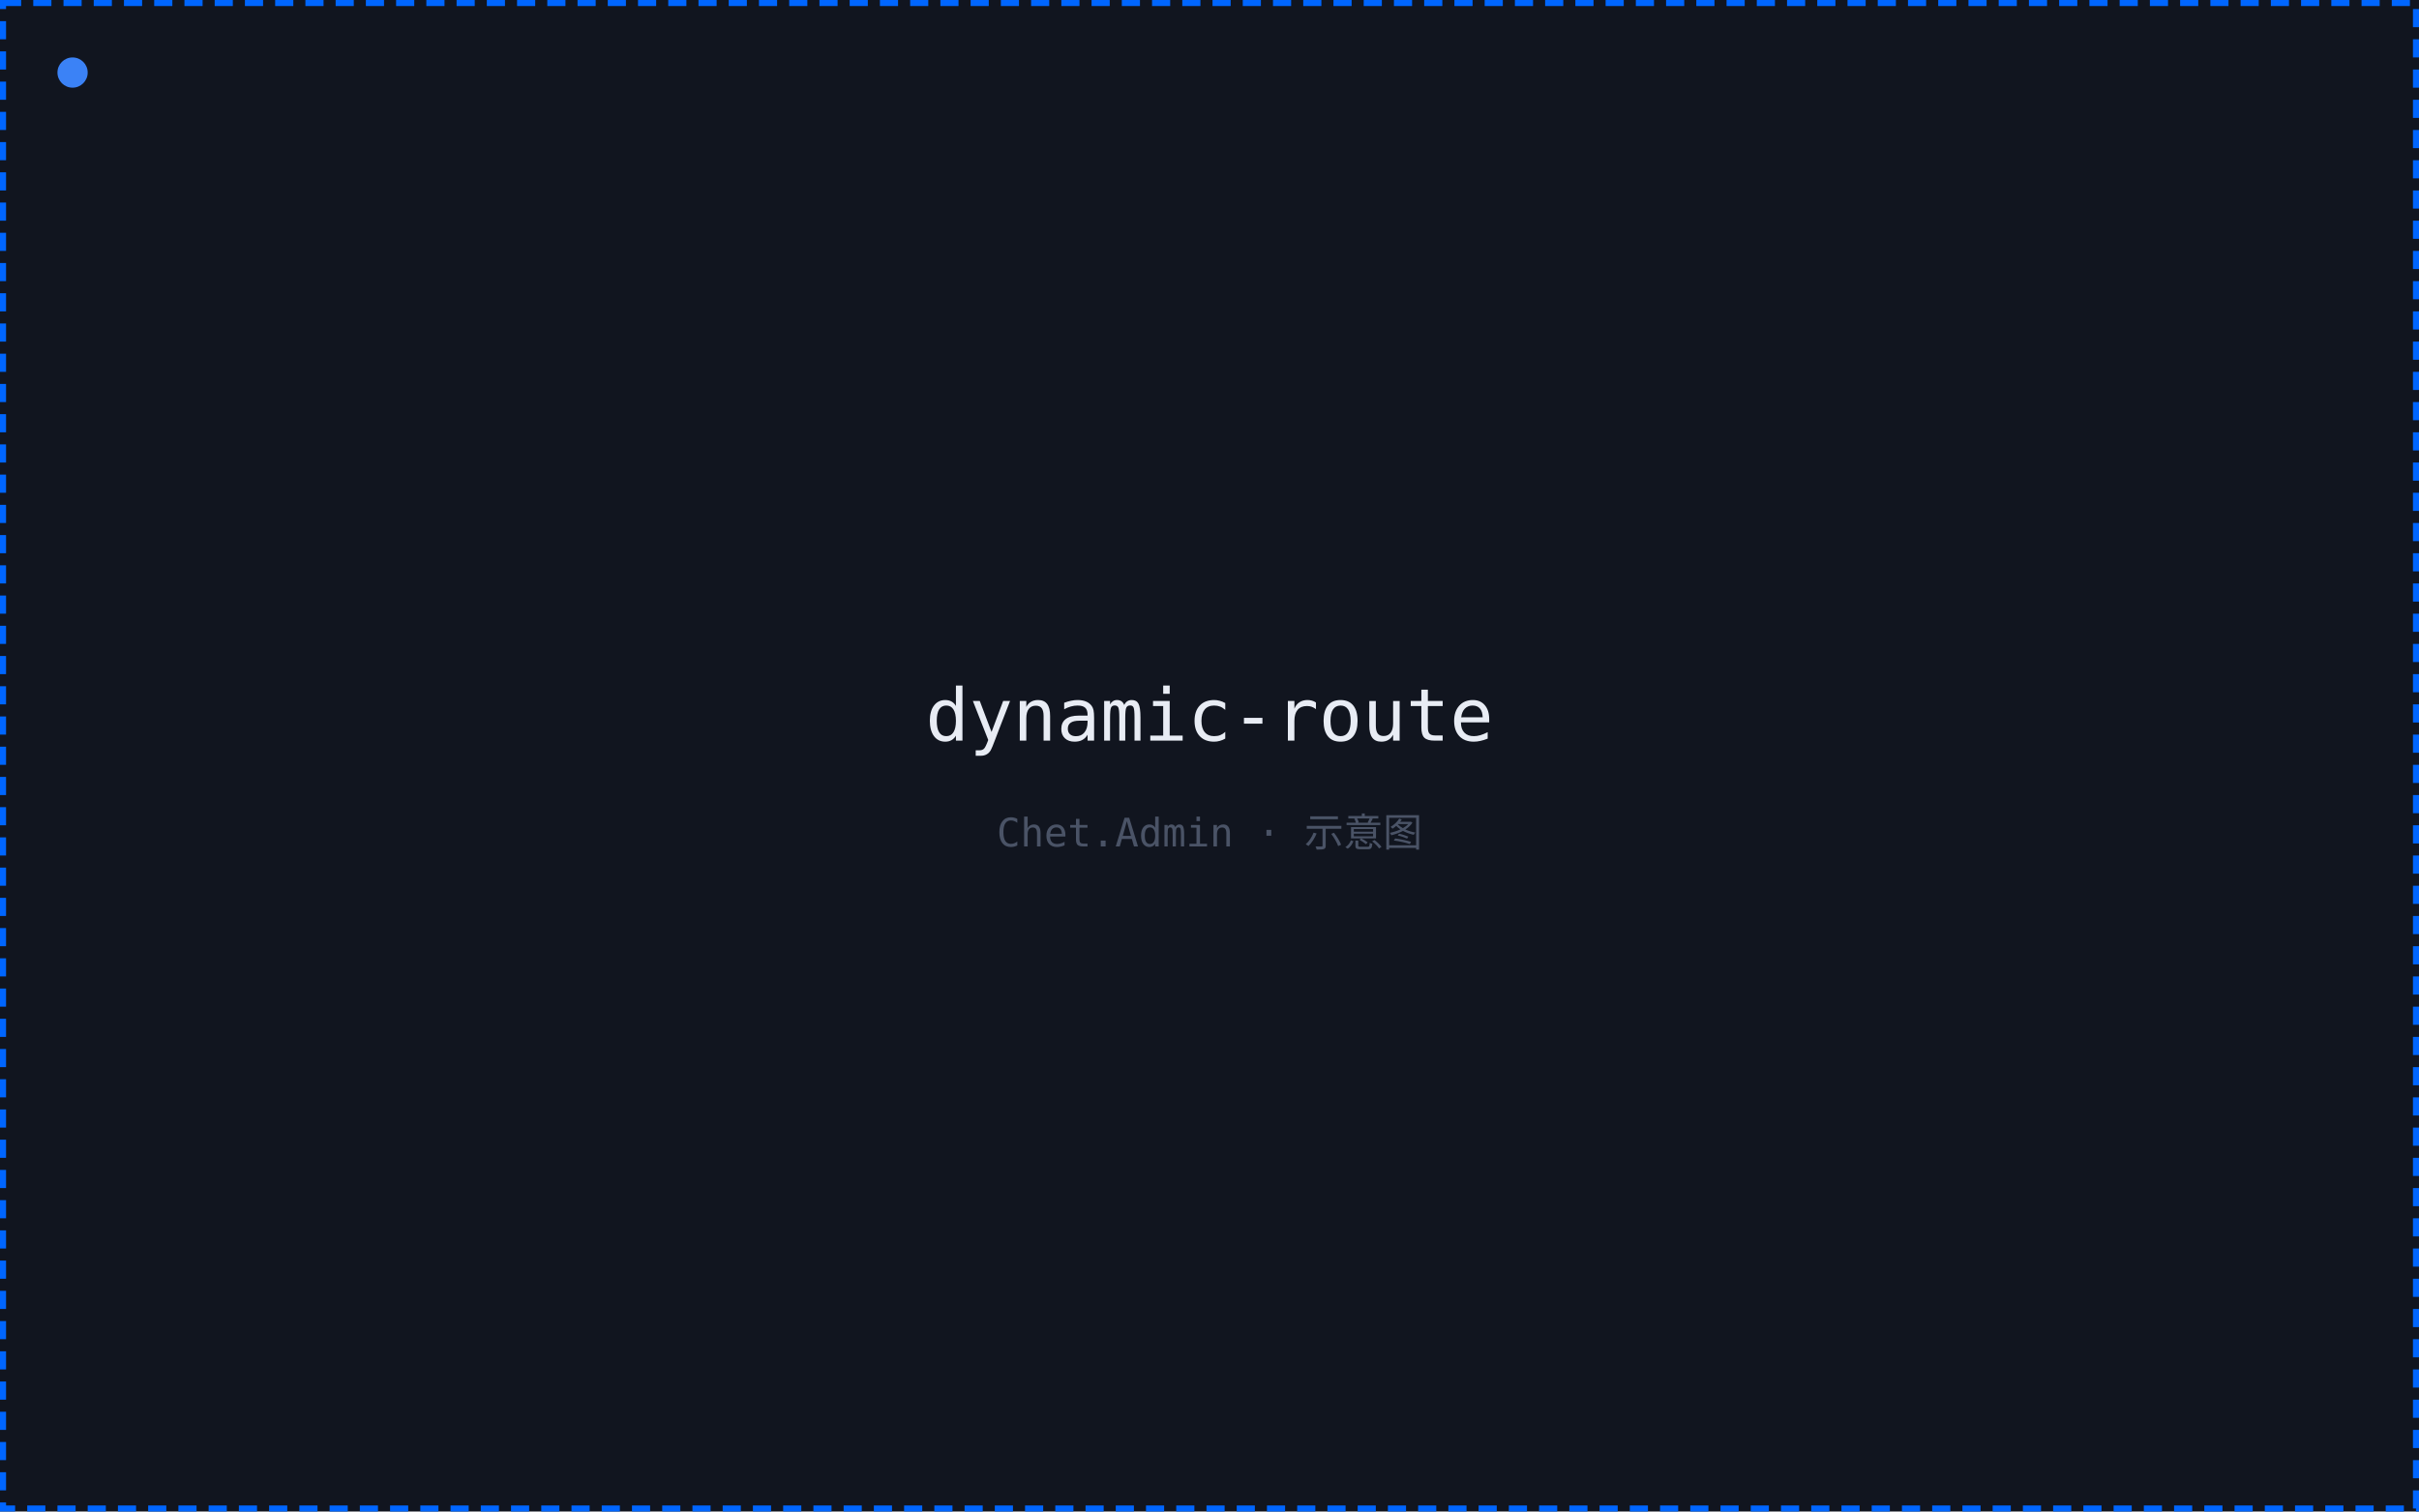
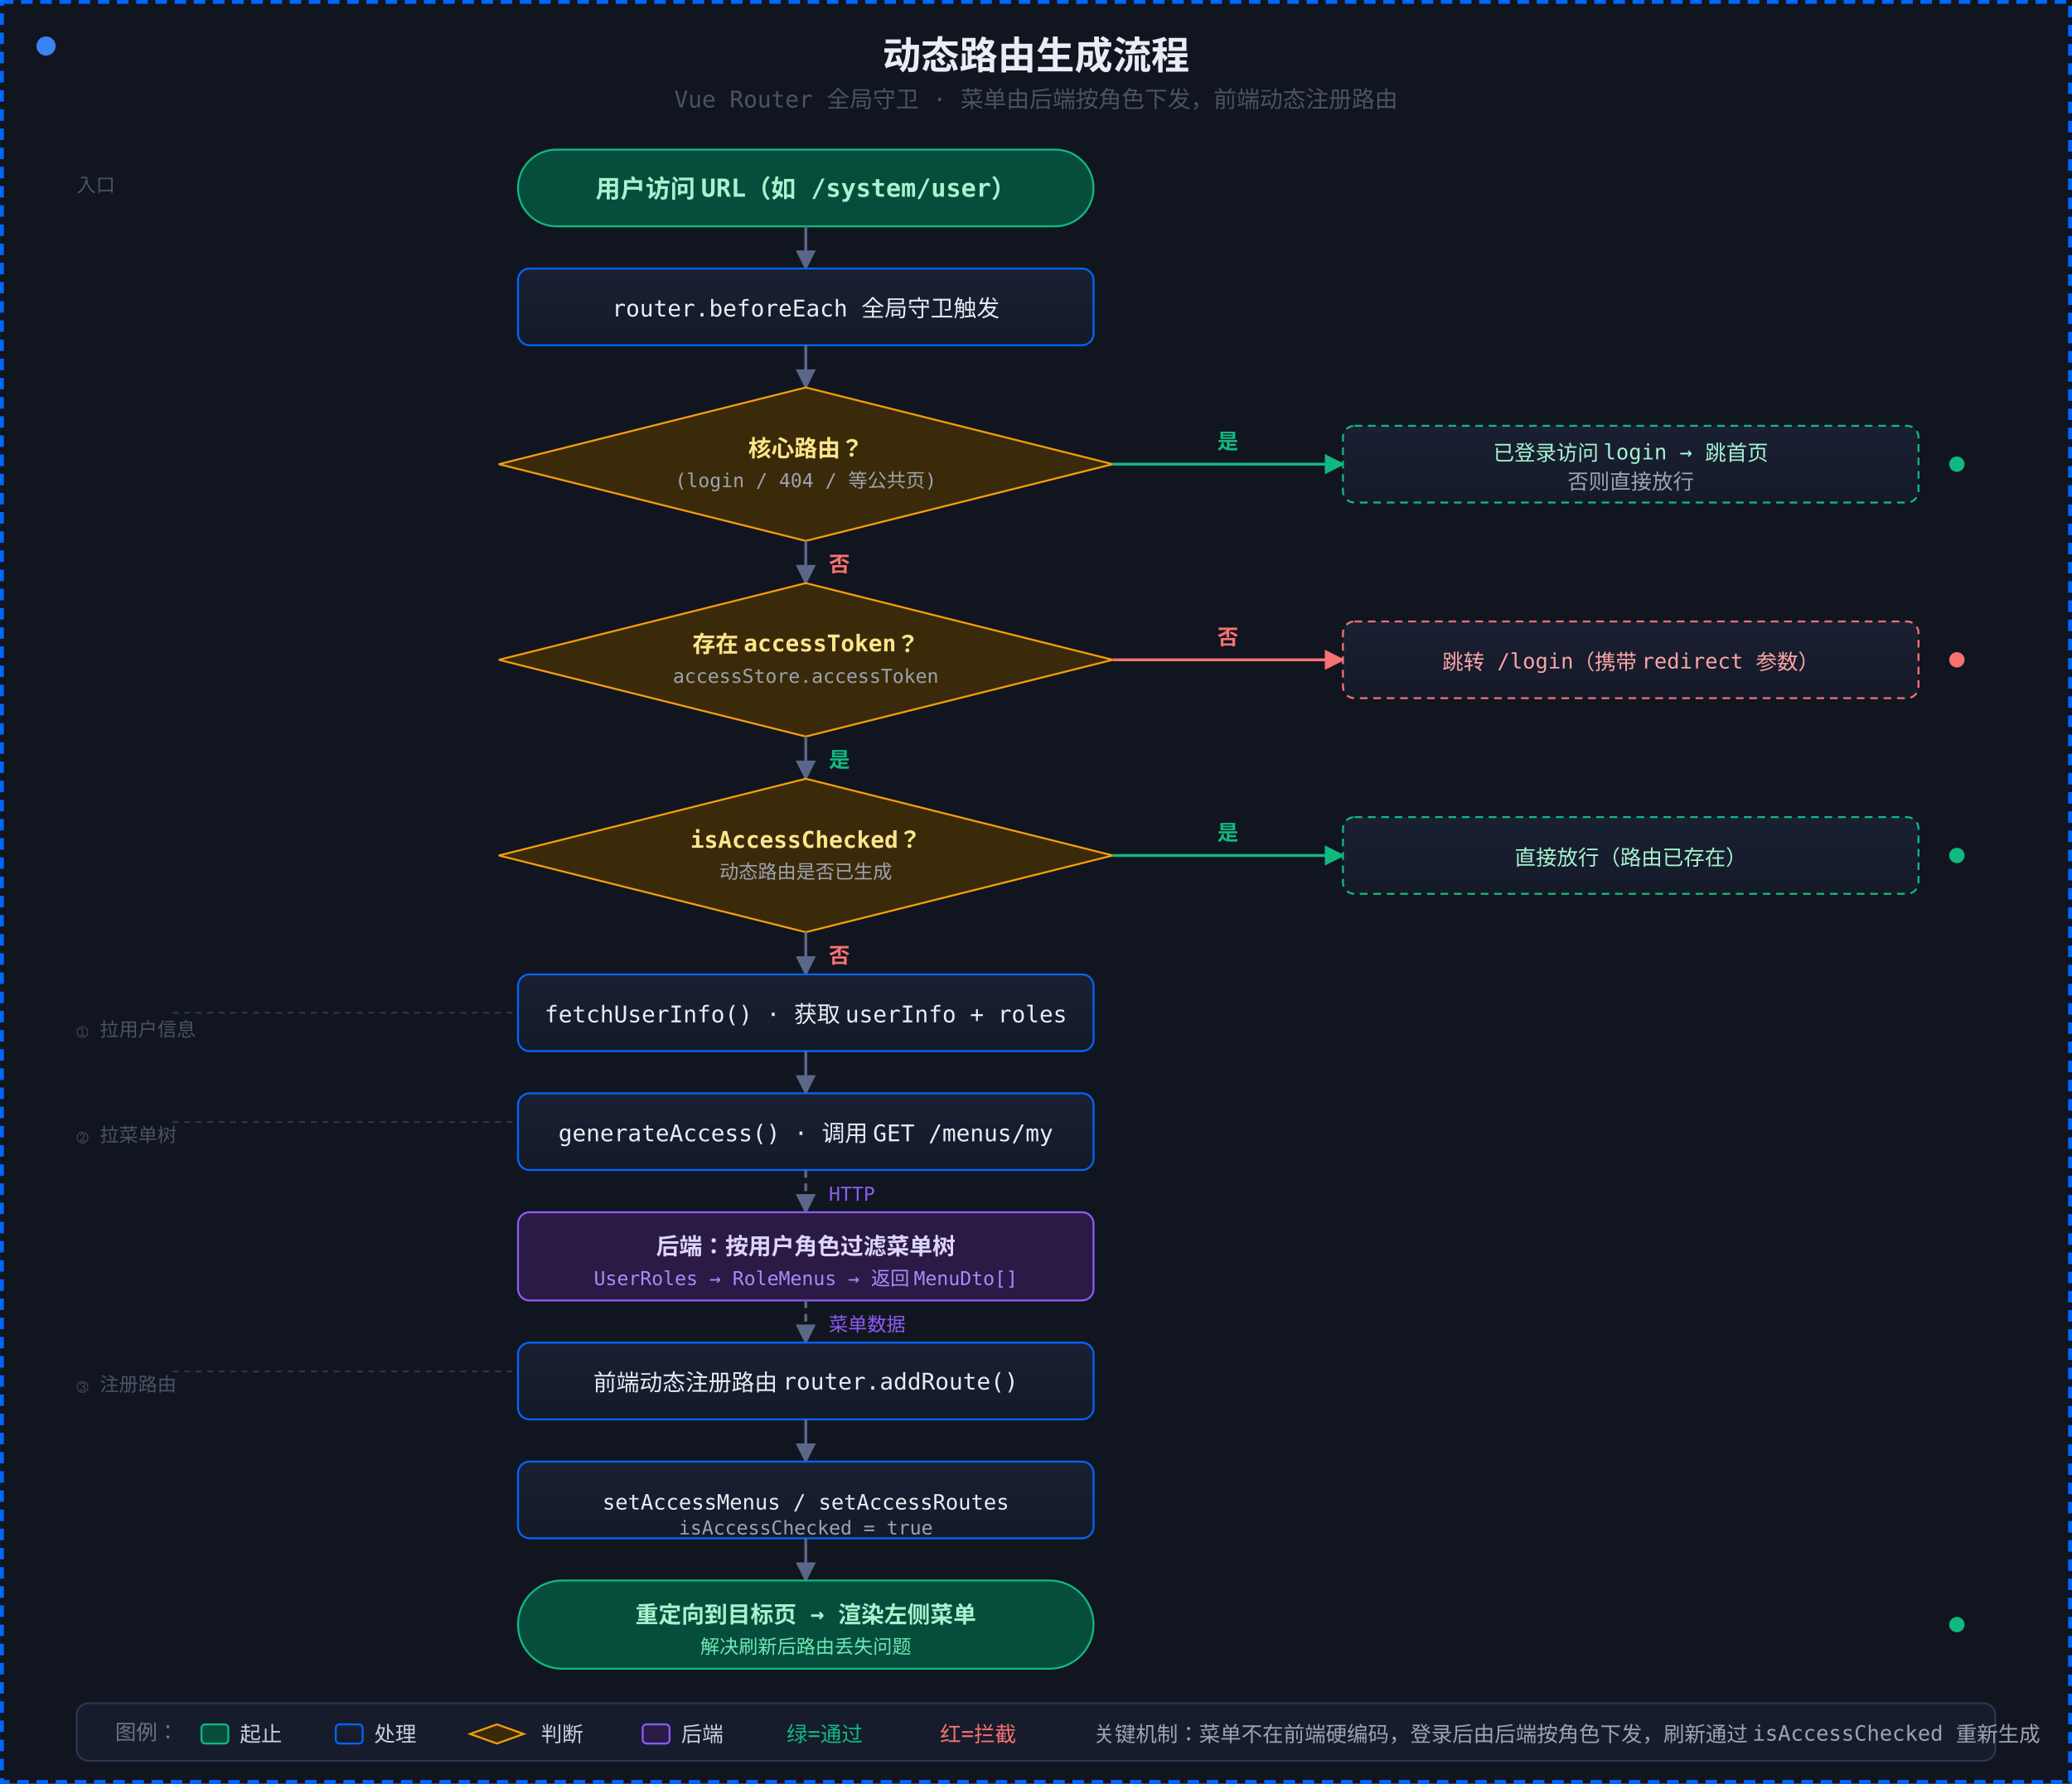
- <svg xmlns="http://www.w3.org/2000/svg" viewBox="0 0 800 500">
-   <rect width="800" height="500" fill="#11151F" />
-   <rect x="1" y="1" width="798" height="498" fill="none" stroke="#0066FF" stroke-width="2" stroke-dasharray="6 4" />
+ <svg xmlns="http://www.w3.org/2000/svg" viewBox="0 0 1080 930" font-family="ui-monospace, 'SF Mono', Menlo, Consolas, monospace">
+   <defs>
+     <marker id="arr" viewBox="0 0 10 10" refX="9" refY="5" markerWidth="7" markerHeight="7" orient="auto-start-reverse">
+       <path d="M0,0 L10,5 L0,10 z" fill="#5A6788" />
+     </marker>
+     <marker id="arrG" viewBox="0 0 10 10" refX="9" refY="5" markerWidth="7" markerHeight="7" orient="auto-start-reverse">
+       <path d="M0,0 L10,5 L0,10 z" fill="#10B981" />
+     </marker>
+     <marker id="arrR" viewBox="0 0 10 10" refX="9" refY="5" markerWidth="7" markerHeight="7" orient="auto-start-reverse">
+       <path d="M0,0 L10,5 L0,10 z" fill="#F87171" />
+     </marker>
+     <linearGradient id="pBox" x1="0" y1="0" x2="0" y2="1">
+       <stop offset="0" stop-color="#1A2033" />
+       <stop offset="1" stop-color="#141A28" />
+     </linearGradient>
+   </defs>
+   <rect width="1080" height="930" fill="#11151F" />
+   <rect x="1" y="1" width="1078" height="928" fill="none" stroke="#0066FF" stroke-width="2" stroke-dasharray="6 4" />
  <circle cx="24" cy="24" r="5" fill="#3B82F6" />
-   <text x="400" y="245" text-anchor="middle" fill="#E8ECF4" font-family="monospace" font-size="24" font-weight="500">dynamic-route</text>
-   <text x="400" y="280" text-anchor="middle" fill="#4A5366" font-family="monospace" font-size="13">Chet.Admin · 示意图</text>
+   <text x="540" y="36" text-anchor="middle" fill="#E8ECF4" font-size="20" font-weight="600">动态路由生成流程</text>
+   <text x="540" y="56" text-anchor="middle" fill="#4A5366" font-size="12">Vue Router 全局守卫 · 菜单由后端按角色下发，前端动态注册路由</text>
+   <rect x="270" y="78" width="300" height="40" rx="20" fill="#064E3B" stroke="#10B981" />
+   <text x="420" y="103" text-anchor="middle" fill="#A7F3D0" font-size="13" font-weight="600">用户访问 URL（如 /system/user）</text>
+   <line x1="420" y1="118" x2="420" y2="140" stroke="#5A6788" stroke-width="1.5" marker-end="url(#arr)" />
+   <rect x="270" y="140" width="300" height="40" rx="6" fill="url(#pBox)" stroke="#0066FF" />
+   <text x="420" y="165" text-anchor="middle" fill="#E8ECF4" font-size="12">router.beforeEach 全局守卫触发</text>
+   <line x1="420" y1="180" x2="420" y2="202" stroke="#5A6788" stroke-width="1.5" marker-end="url(#arr)" />
+   <polygon points="420,202 580,242 420,282 260,242" fill="#3B2A0A" stroke="#F59E0B" />
+   <text x="420" y="238" text-anchor="middle" fill="#FDE68A" font-size="12" font-weight="600">核心路由？</text>
+   <text x="420" y="254" text-anchor="middle" fill="#9CA3AF" font-size="10">(login / 404 / 等公共页)</text>
+   <line x1="580" y1="242" x2="700" y2="242" stroke="#10B981" stroke-width="1.5" marker-end="url(#arrG)" />
+   <text x="640" y="234" text-anchor="middle" fill="#10B981" font-size="11" font-weight="700">是</text>
+   <rect x="700" y="222" width="300" height="40" rx="6" fill="url(#pBox)" stroke="#10B981" stroke-dasharray="4 3" />
+   <text x="850" y="240" text-anchor="middle" fill="#A7F3D0" font-size="11">已登录访问 login → 跳首页</text>
+   <text x="850" y="255" text-anchor="middle" fill="#9CA3AF" font-size="11">否则直接放行</text>
+   <line x1="420" y1="282" x2="420" y2="304" stroke="#5A6788" stroke-width="1.5" marker-end="url(#arr)" />
+   <text x="432" y="298" fill="#F87171" font-size="11" font-weight="700">否</text>
+   <polygon points="420,304 580,344 420,384 260,344" fill="#3B2A0A" stroke="#F59E0B" />
+   <text x="420" y="340" text-anchor="middle" fill="#FDE68A" font-size="12" font-weight="600">存在 accessToken？</text>
+   <text x="420" y="356" text-anchor="middle" fill="#9CA3AF" font-size="10">accessStore.accessToken</text>
+   <line x1="580" y1="344" x2="700" y2="344" stroke="#F87171" stroke-width="1.5" marker-end="url(#arrR)" />
+   <text x="640" y="336" text-anchor="middle" fill="#F87171" font-size="11" font-weight="700">否</text>
+   <rect x="700" y="324" width="300" height="40" rx="6" fill="url(#pBox)" stroke="#F87171" stroke-dasharray="4 3" />
+   <text x="850" y="349" text-anchor="middle" fill="#FCA5A5" font-size="11">跳转 /login（携带 redirect 参数）</text>
+   <line x1="420" y1="384" x2="420" y2="406" stroke="#5A6788" stroke-width="1.5" marker-end="url(#arr)" />
+   <text x="432" y="400" fill="#10B981" font-size="11" font-weight="700">是</text>
+   <polygon points="420,406 580,446 420,486 260,446" fill="#3B2A0A" stroke="#F59E0B" />
+   <text x="420" y="442" text-anchor="middle" fill="#FDE68A" font-size="12" font-weight="600">isAccessChecked？</text>
+   <text x="420" y="458" text-anchor="middle" fill="#9CA3AF" font-size="10">动态路由是否已生成</text>
+   <line x1="580" y1="446" x2="700" y2="446" stroke="#10B981" stroke-width="1.5" marker-end="url(#arrG)" />
+   <text x="640" y="438" text-anchor="middle" fill="#10B981" font-size="11" font-weight="700">是</text>
+   <rect x="700" y="426" width="300" height="40" rx="6" fill="url(#pBox)" stroke="#10B981" stroke-dasharray="4 3" />
+   <text x="850" y="451" text-anchor="middle" fill="#A7F3D0" font-size="11">直接放行（路由已存在）</text>
+   <line x1="420" y1="486" x2="420" y2="508" stroke="#5A6788" stroke-width="1.5" marker-end="url(#arr)" />
+   <text x="432" y="502" fill="#F87171" font-size="11" font-weight="700">否</text>
+   <rect x="270" y="508" width="300" height="40" rx="6" fill="url(#pBox)" stroke="#0066FF" />
+   <text x="420" y="533" text-anchor="middle" fill="#E8ECF4" font-size="12">fetchUserInfo() · 获取 userInfo + roles</text>
+   <line x1="420" y1="548" x2="420" y2="570" stroke="#5A6788" stroke-width="1.5" marker-end="url(#arr)" />
+   <rect x="270" y="570" width="300" height="40" rx="6" fill="url(#pBox)" stroke="#0066FF" />
+   <text x="420" y="595" text-anchor="middle" fill="#E8ECF4" font-size="12">generateAccess() · 调用 GET /menus/my</text>
+   <line x1="420" y1="610" x2="420" y2="632" stroke="#5A6788" stroke-width="1.5" marker-end="url(#arr)" stroke-dasharray="4 3" />
+   <text x="432" y="626" fill="#8B5CF6" font-size="10">HTTP</text>
+   <rect x="270" y="632" width="300" height="46" rx="6" fill="#2A1A45" stroke="#8B5CF6" />
+   <text x="420" y="654" text-anchor="middle" fill="#DDD6FE" font-size="12" font-weight="600">后端：按用户角色过滤菜单树</text>
+   <text x="420" y="670" text-anchor="middle" fill="#A78BFA" font-size="10">UserRoles → RoleMenus → 返回 MenuDto[]</text>
+   <line x1="420" y1="678" x2="420" y2="700" stroke="#5A6788" stroke-width="1.5" marker-end="url(#arr)" stroke-dasharray="4 3" />
+   <text x="432" y="694" fill="#8B5CF6" font-size="10">菜单数据</text>
+   <rect x="270" y="700" width="300" height="40" rx="6" fill="url(#pBox)" stroke="#0066FF" />
+   <text x="420" y="725" text-anchor="middle" fill="#E8ECF4" font-size="12">前端动态注册路由 router.addRoute()</text>
+   <line x1="420" y1="740" x2="420" y2="762" stroke="#5A6788" stroke-width="1.5" marker-end="url(#arr)" />
+   <rect x="270" y="762" width="300" height="40" rx="6" fill="url(#pBox)" stroke="#0066FF" />
+   <text x="420" y="787" text-anchor="middle" fill="#E8ECF4" font-size="11">setAccessMenus / setAccessRoutes</text>
+   <text x="420" y="800" text-anchor="middle" fill="#9CA3AF" font-size="10">isAccessChecked = true</text>
+   <line x1="420" y1="802" x2="420" y2="824" stroke="#5A6788" stroke-width="1.5" marker-end="url(#arr)" />
+   <rect x="270" y="824" width="300" height="46" rx="23" fill="#064E3B" stroke="#10B981" />
+   <text x="420" y="846" text-anchor="middle" fill="#A7F3D0" font-size="12" font-weight="600">重定向到目标页 → 渲染左侧菜单</text>
+   <text x="420" y="862" text-anchor="middle" fill="#6EE7B7" font-size="10">解决刷新后路由丢失问题</text>
+   <g fill="#4A5366" font-size="10">
+     <text x="40" y="100">入口</text>
+     <text x="40" y="540">① 拉用户信息</text>
+     <text x="40" y="595">② 拉菜单树</text>
+     <text x="40" y="725">③ 注册路由</text>
+   </g>
+   <line x1="90" y1="528" x2="270" y2="528" stroke="#2A3550" stroke-dasharray="3 3" />
+   <line x1="90" y1="585" x2="270" y2="585" stroke="#2A3550" stroke-dasharray="3 3" />
+   <line x1="90" y1="715" x2="270" y2="715" stroke="#2A3550" stroke-dasharray="3 3" />
+   <g>
+     <circle cx="1020" cy="242" r="4" fill="#10B981" />
+     <circle cx="1020" cy="344" r="4" fill="#F87171" />
+     <circle cx="1020" cy="446" r="4" fill="#10B981" />
+     <circle cx="1020" cy="847" r="4" fill="#10B981" />
+   </g>
+   <g>
+     <rect x="40" y="888" width="1000" height="30" rx="6" fill="#161C2B" stroke="#2A3550" />
+     <text x="60" y="907" fill="#6B7280" font-size="11">图例：</text>
+     <rect x="105" y="899" width="14" height="10" rx="2" fill="#064E3B" stroke="#10B981" />
+     <text x="125" y="908" fill="#C8D0E0" font-size="11">起止</text>
+     <rect x="175" y="899" width="14" height="10" rx="2" fill="url(#pBox)" stroke="#0066FF" />
+     <text x="195" y="908" fill="#C8D0E0" font-size="11">处理</text>
+     <polygon points="245,904 259,899 273,904 259,909" fill="#3B2A0A" stroke="#F59E0B" />
+     <text x="282" y="908" fill="#C8D0E0" font-size="11">判断</text>
+     <rect x="335" y="899" width="14" height="10" rx="2" fill="#2A1A45" stroke="#8B5CF6" />
+     <text x="355" y="908" fill="#C8D0E0" font-size="11">后端</text>
+     <text x="410" y="908" fill="#10B981" font-size="11">绿=通过</text>
+     <text x="490" y="908" fill="#F87171" font-size="11">红=拦截</text>
+     <text x="570" y="908" fill="#9CA3AF" font-size="11">关键机制：菜单不在前端硬编码，登录后由后端按角色下发，刷新通过 isAccessChecked 重新生成</text>
+   </g>
</svg>
